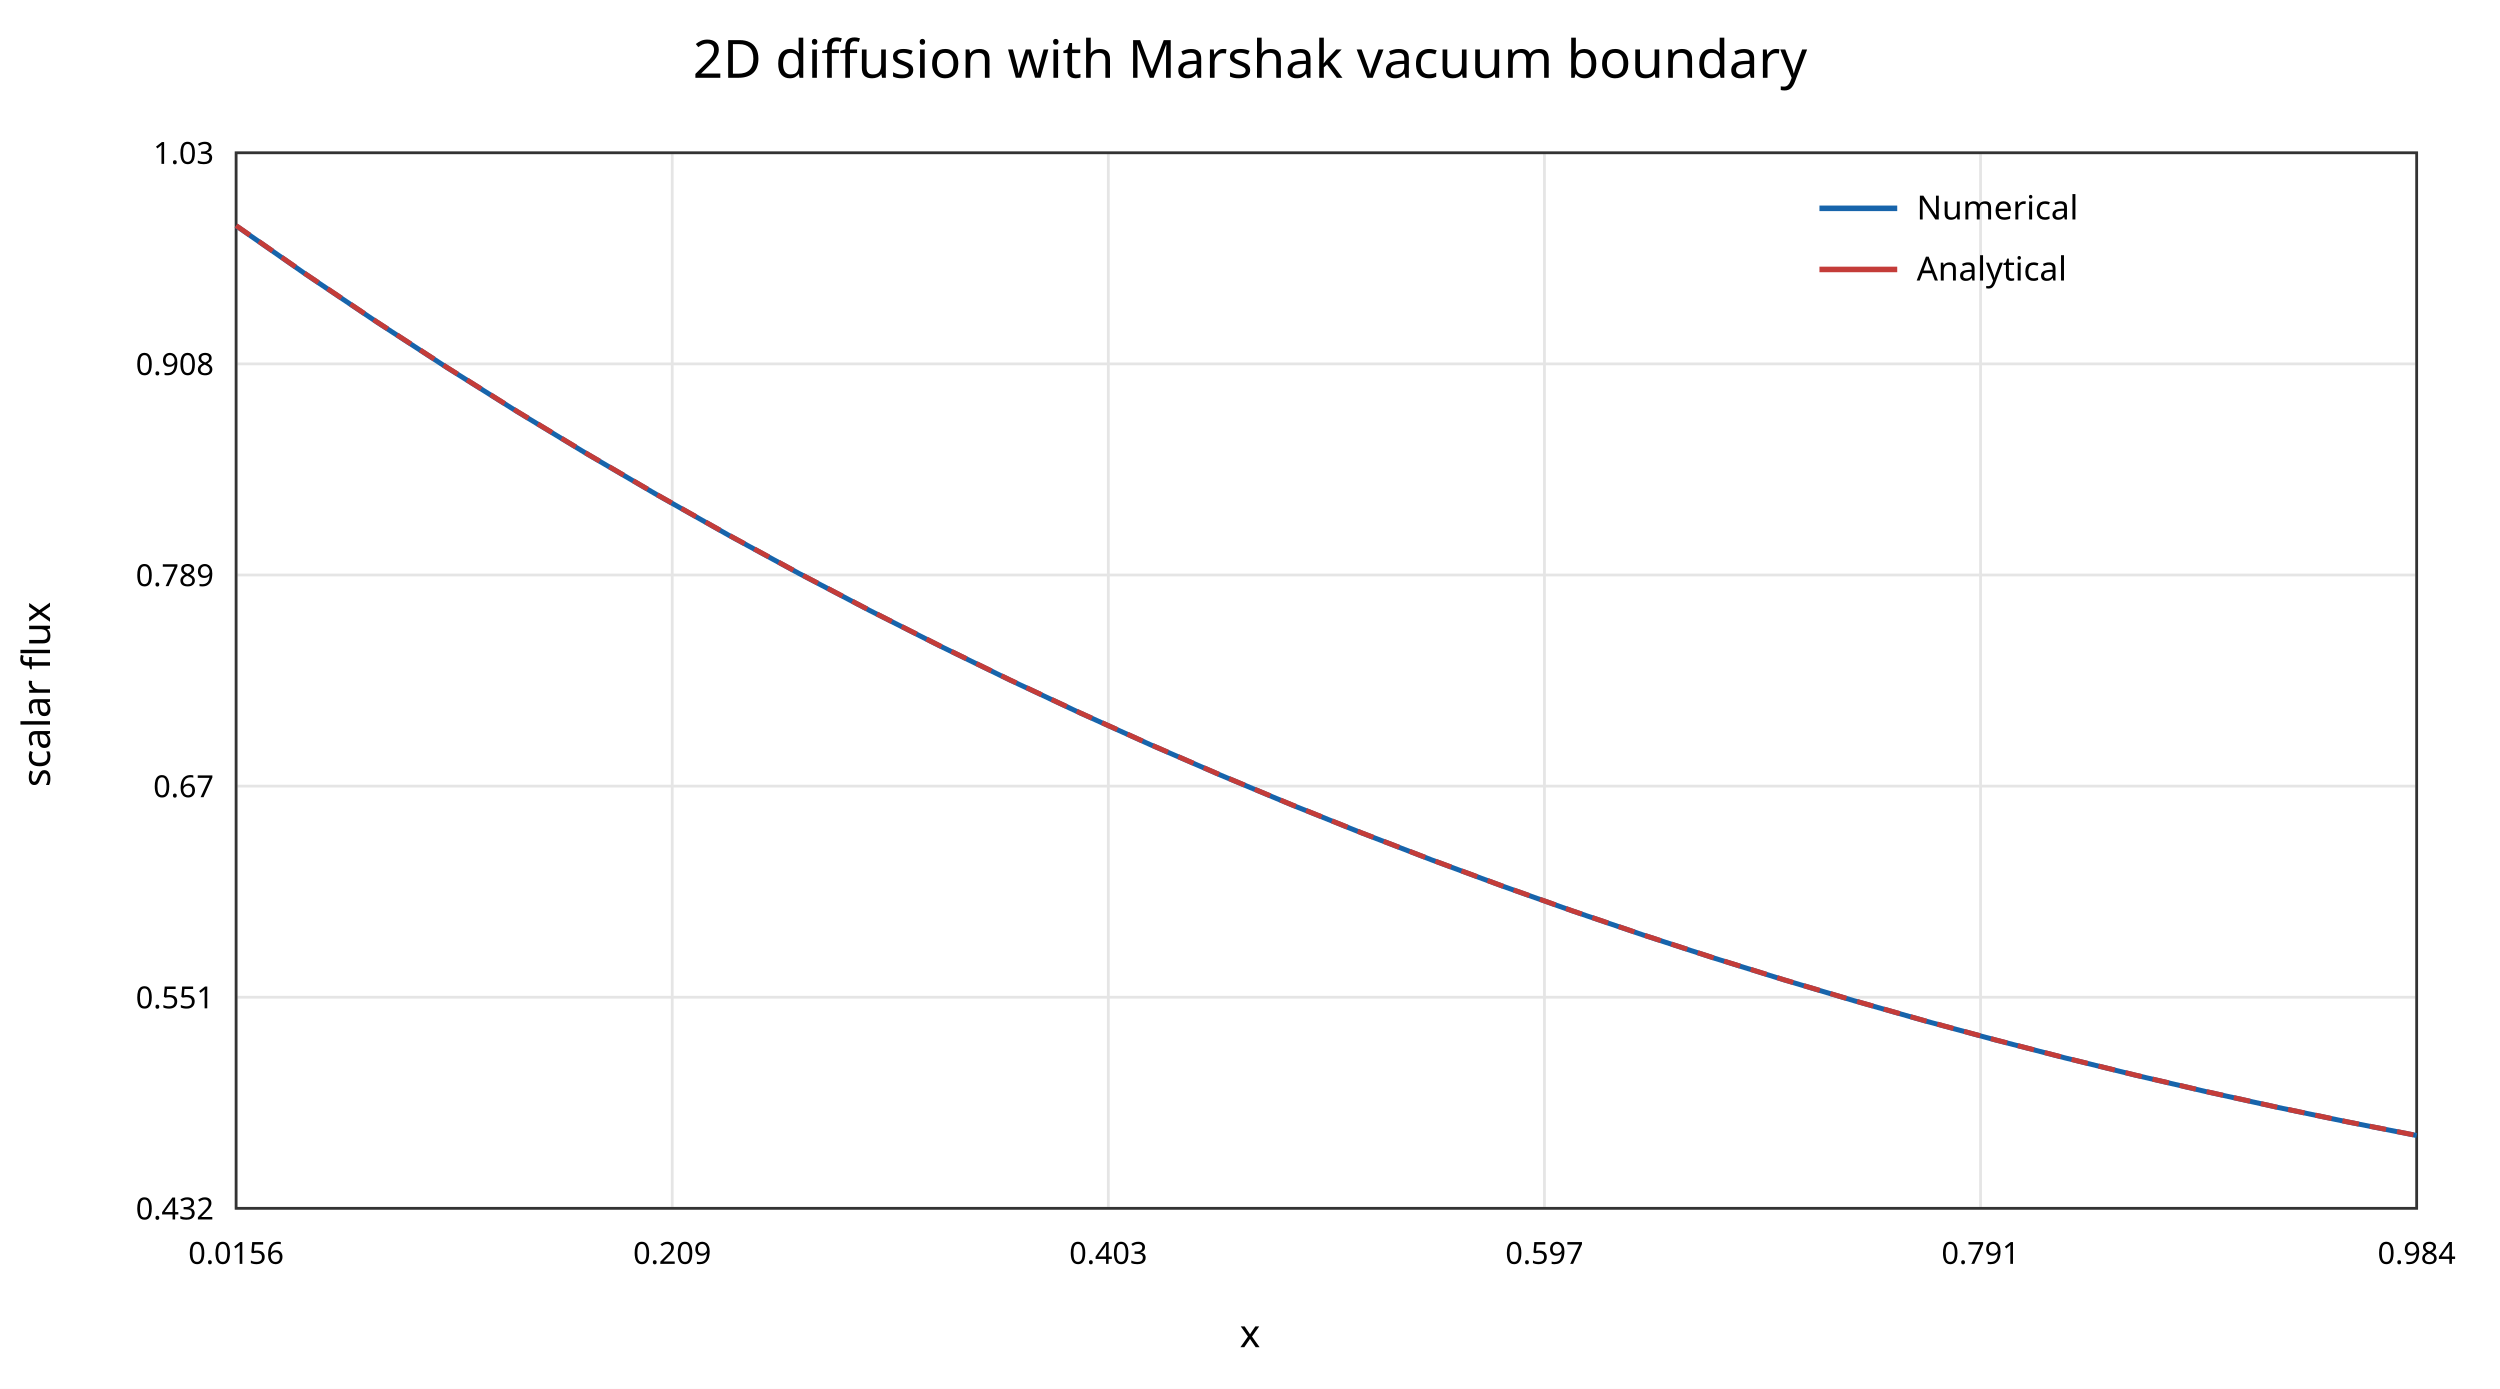
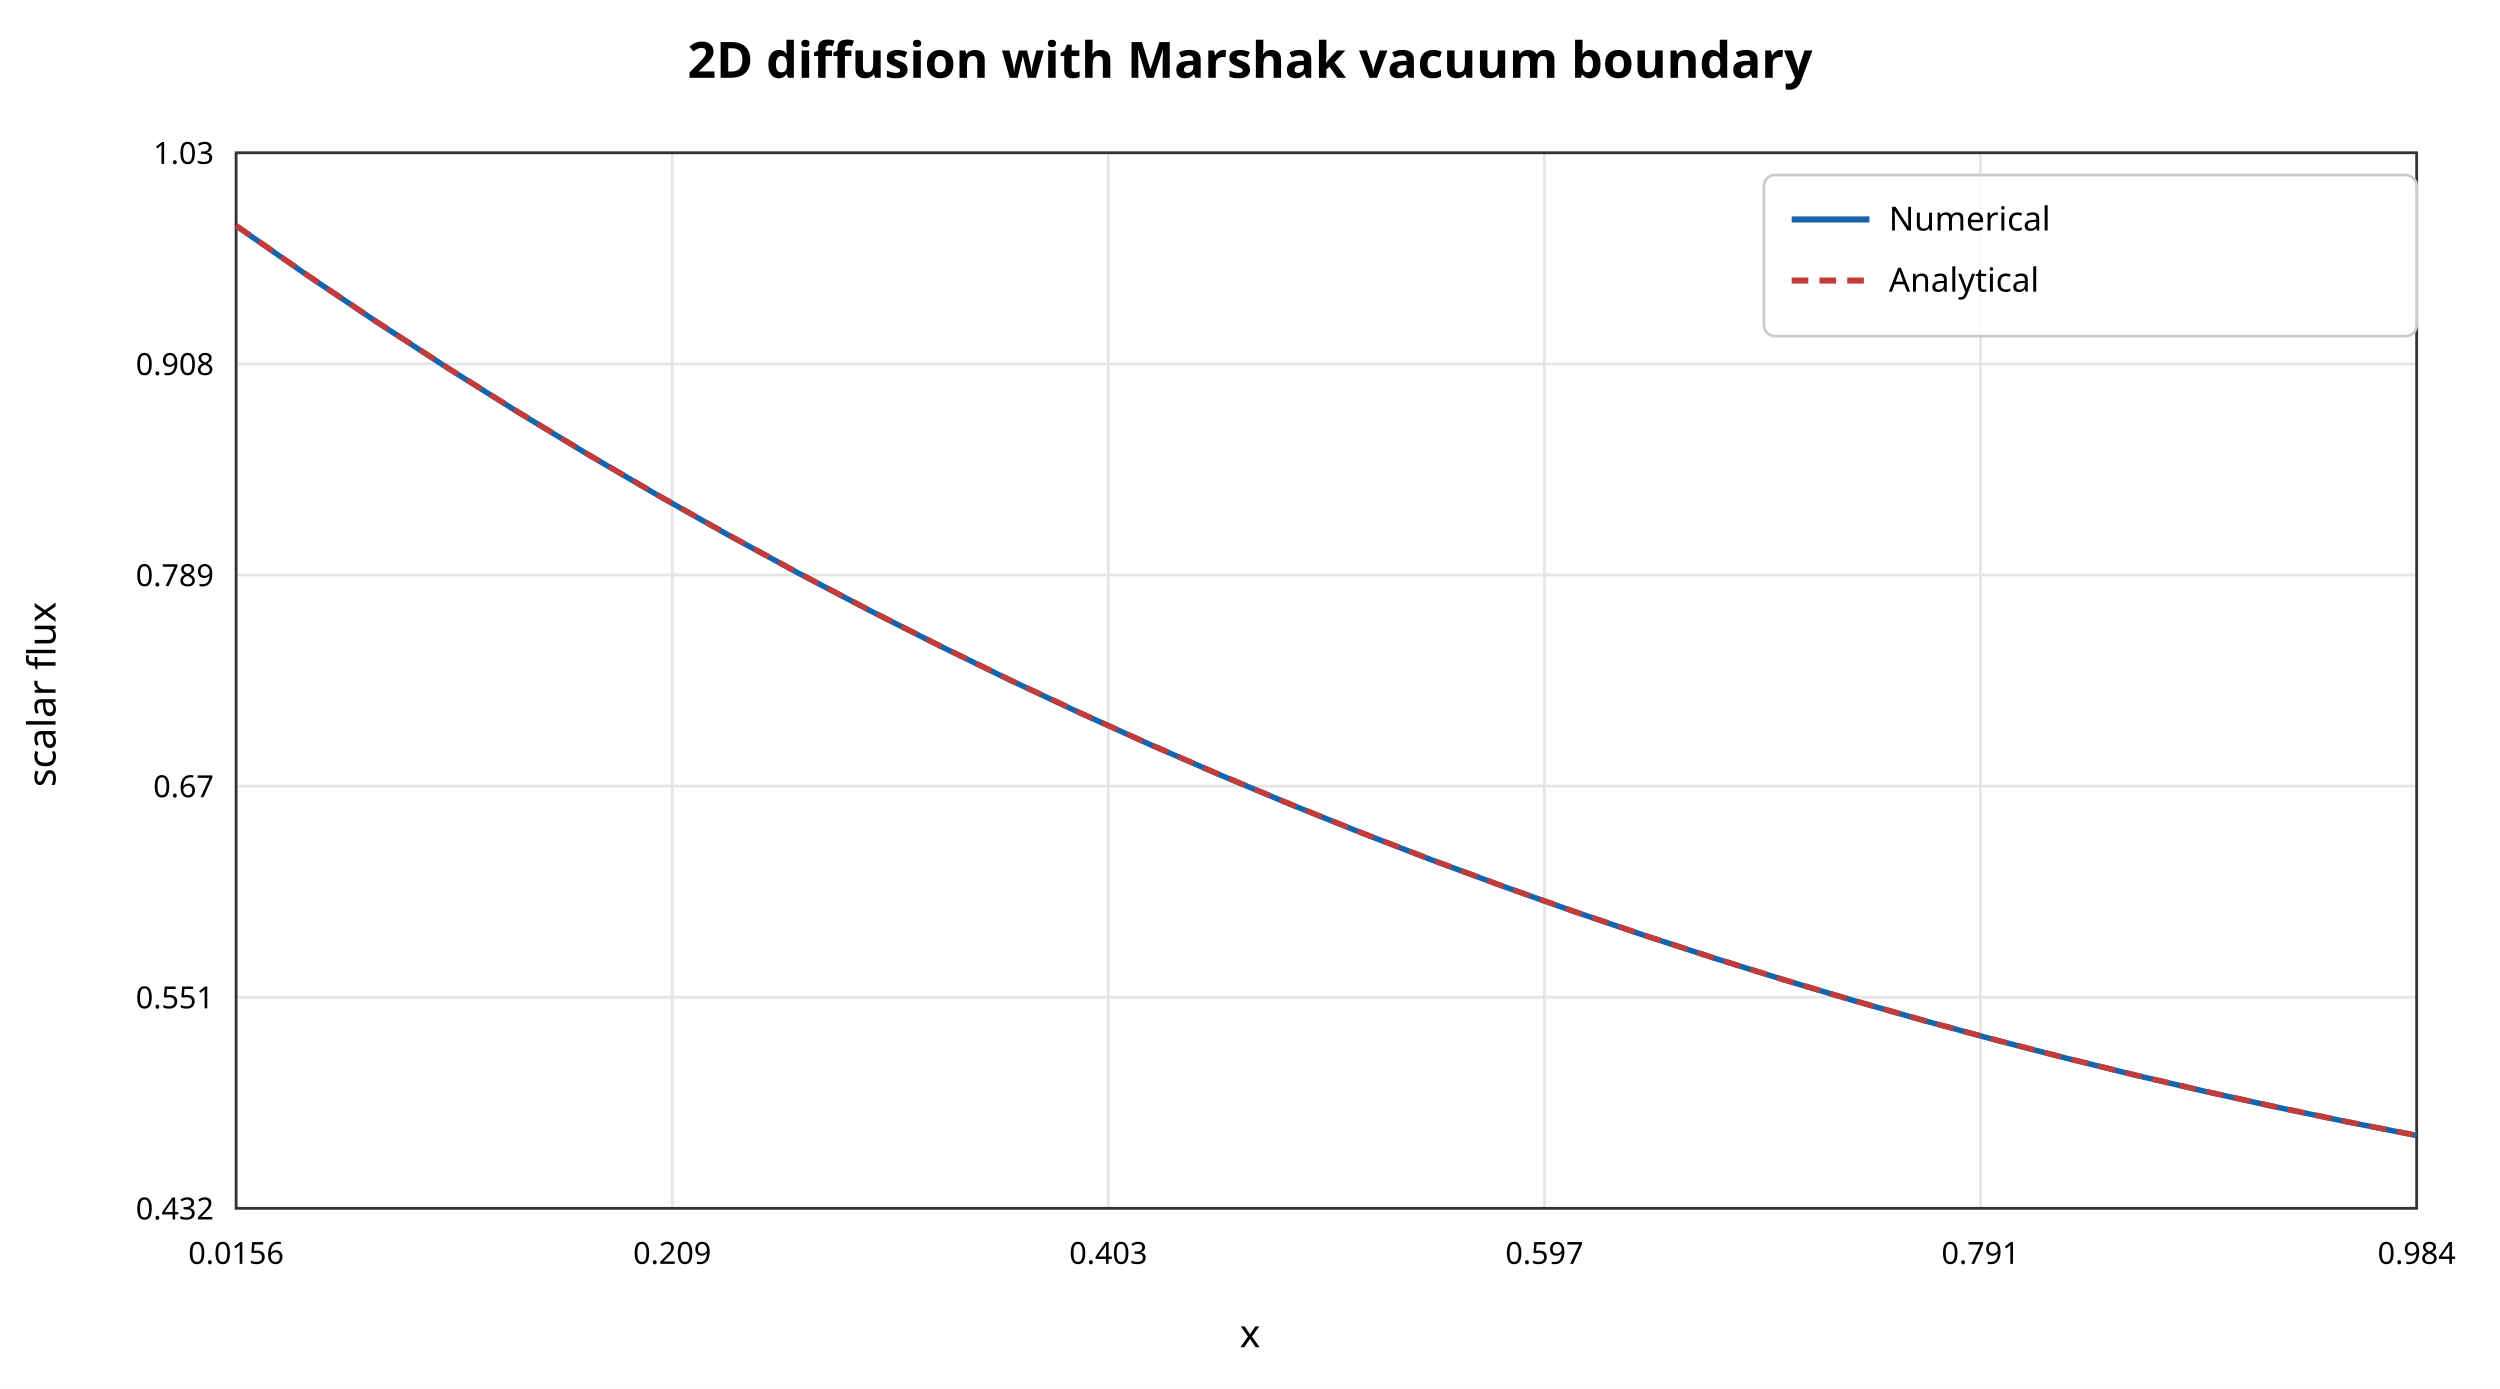
<svg xmlns="http://www.w3.org/2000/svg" width="900" height="500" viewBox="0 0 900 500">
  <rect width="100%" height="100%" fill="white" />
-   <text x="450.0" y="28" text-anchor="middle" font-family="sans-serif" font-size="19">2D diffusion with Marshak vacuum boundary</text>
+   <text x="450.0" y="28" text-anchor="middle" font-family="sans-serif" font-size="18" font-weight="600">2D diffusion with Marshak vacuum boundary</text>
  <line x1="85.00" y1="55" x2="85.00" y2="435" stroke="#e5e5e5" />
  <line x1="85" y1="435.00" x2="870" y2="435.00" stroke="#e5e5e5" />
  <text x="85.00" y="455" text-anchor="middle" font-family="sans-serif" font-size="11">0.0156</text>
  <text x="77" y="439.00" text-anchor="end" font-family="sans-serif" font-size="11">0.432</text>
  <line x1="242.00" y1="55" x2="242.00" y2="435" stroke="#e5e5e5" />
  <line x1="85" y1="359.00" x2="870" y2="359.00" stroke="#e5e5e5" />
  <text x="242.00" y="455" text-anchor="middle" font-family="sans-serif" font-size="11">0.209</text>
  <text x="77" y="363.00" text-anchor="end" font-family="sans-serif" font-size="11">0.551</text>
  <line x1="399.00" y1="55" x2="399.00" y2="435" stroke="#e5e5e5" />
  <line x1="85" y1="283.00" x2="870" y2="283.00" stroke="#e5e5e5" />
  <text x="399.00" y="455" text-anchor="middle" font-family="sans-serif" font-size="11">0.403</text>
  <text x="77" y="287.00" text-anchor="end" font-family="sans-serif" font-size="11">0.67</text>
  <line x1="556.00" y1="55" x2="556.00" y2="435" stroke="#e5e5e5" />
  <line x1="85" y1="207.00" x2="870" y2="207.00" stroke="#e5e5e5" />
  <text x="556.00" y="455" text-anchor="middle" font-family="sans-serif" font-size="11">0.597</text>
  <text x="77" y="211.00" text-anchor="end" font-family="sans-serif" font-size="11">0.789</text>
  <line x1="713.00" y1="55" x2="713.00" y2="435" stroke="#e5e5e5" />
  <line x1="85" y1="131.00" x2="870" y2="131.00" stroke="#e5e5e5" />
  <text x="713.00" y="455" text-anchor="middle" font-family="sans-serif" font-size="11">0.791</text>
  <text x="77" y="135.00" text-anchor="end" font-family="sans-serif" font-size="11">0.908</text>
  <line x1="870.00" y1="55" x2="870.00" y2="435" stroke="#e5e5e5" />
  <line x1="85" y1="55.00" x2="870" y2="55.00" stroke="#e5e5e5" />
  <text x="870.00" y="455" text-anchor="middle" font-family="sans-serif" font-size="11">0.984</text>
  <text x="77" y="59.00" text-anchor="end" font-family="sans-serif" font-size="11">1.03</text>
  <rect x="85" y="55" width="785" height="380" fill="none" stroke="#333" />
-   <polyline points="85.00,81.28 110.32,98.90 135.65,115.93 160.97,132.37 186.29,148.25 211.61,163.58 236.94,178.37 262.26,192.64 287.58,206.41 312.90,219.68 338.23,232.48 363.55,244.81 388.87,256.68 414.19,268.11 439.52,279.10 464.84,289.68 490.16,299.84 515.48,309.60 540.81,318.97 566.13,327.96 591.45,336.57 616.77,344.82 642.10,352.71 667.42,360.25 692.74,367.45 718.06,374.31 743.39,380.84 768.71,387.06 794.03,392.95 819.35,398.53 844.68,403.81 870.00,408.79" fill="none" stroke="#1764ab" stroke-width="1.8" />
-   <polyline points="85.00,81.21 110.32,98.83 135.65,115.86 160.97,132.30 186.29,148.18 211.61,163.51 236.94,178.31 262.26,192.58 287.58,206.35 312.90,219.63 338.23,232.42 363.55,244.75 388.87,256.63 414.19,268.06 439.52,279.06 464.84,289.63 490.16,299.80 515.48,309.56 540.81,318.93 566.13,327.92 591.45,336.53 616.77,344.78 642.10,352.67 667.42,360.21 692.74,367.41 718.06,374.27 743.39,380.81 768.71,387.02 794.03,392.91 819.35,398.50 844.68,403.78 870.00,408.76" fill="none" stroke="#c43c39" stroke-width="1.8" stroke-dasharray="6 4" />
+   <polyline points="85.00,81.28 110.32,98.90 135.65,115.93 160.97,132.37 186.29,148.25 211.61,163.58 236.94,178.37 262.26,192.64 287.58,206.41 312.90,219.68 338.23,232.48 363.55,244.81 388.87,256.68 414.19,268.11 439.52,279.10 464.84,289.68 490.16,299.84 515.48,309.60 540.81,318.97 566.13,327.96 591.45,336.57 616.77,344.82 642.10,352.71 667.42,360.25 692.74,367.45 718.06,374.31 743.39,380.84 768.71,387.06 794.03,392.95 819.35,398.53 844.68,403.81 870.00,408.79" fill="none" stroke="#1764ab" stroke-width="2.0" />
+   <polyline points="85.00,81.21 110.32,98.83 135.65,115.86 160.97,132.30 186.29,148.18 211.61,163.51 236.94,178.31 262.26,192.58 287.58,206.35 312.90,219.63 338.23,232.42 363.55,244.75 388.87,256.63 414.19,268.06 439.52,279.06 464.84,289.63 490.16,299.80 515.48,309.56 540.81,318.93 566.13,327.92 591.45,336.53 616.77,344.78 642.10,352.67 667.42,360.21 692.74,367.41 718.06,374.27 743.39,380.81 768.71,387.02 794.03,392.91 819.35,398.50 844.68,403.78 870.00,408.76" fill="none" stroke="#c43c39" stroke-width="2.0" stroke-dasharray="6 4" />
  <text x="450.0" y="485" text-anchor="middle" font-family="sans-serif" font-size="14">x</text>
-   <text x="18" y="250.0" text-anchor="middle" transform="rotate(-90 18 250.0)" font-family="sans-serif" font-size="14">scalar flux</text>
-   <line x1="655" y1="75" x2="683" y2="75" stroke="#1764ab" stroke-width="2" />
-   <text x="690" y="79" font-family="sans-serif" font-size="12">Numerical</text>
-   <line x1="655" y1="97" x2="683" y2="97" stroke="#c43c39" stroke-width="2" />
-   <text x="690" y="101" font-family="sans-serif" font-size="12">Analytical</text>
+   <text x="20" y="250.0" text-anchor="middle" transform="rotate(-90 20 250.0)" font-family="sans-serif" font-size="14">scalar flux</text>
+   <rect x="635" y="63" width="235" height="58" fill="white" fill-opacity="0.88" stroke="#ccc" rx="4" />
+   <line x1="645" y1="79" x2="673" y2="79" stroke="#1764ab" stroke-width="2.2" />
+   <text x="680" y="83" font-family="sans-serif" font-size="12">Numerical</text>
+   <line x1="645" y1="101" x2="673" y2="101" stroke="#c43c39" stroke-width="2.2" stroke-dasharray="6 4" />
+   <text x="680" y="105" font-family="sans-serif" font-size="12">Analytical</text>
</svg>
